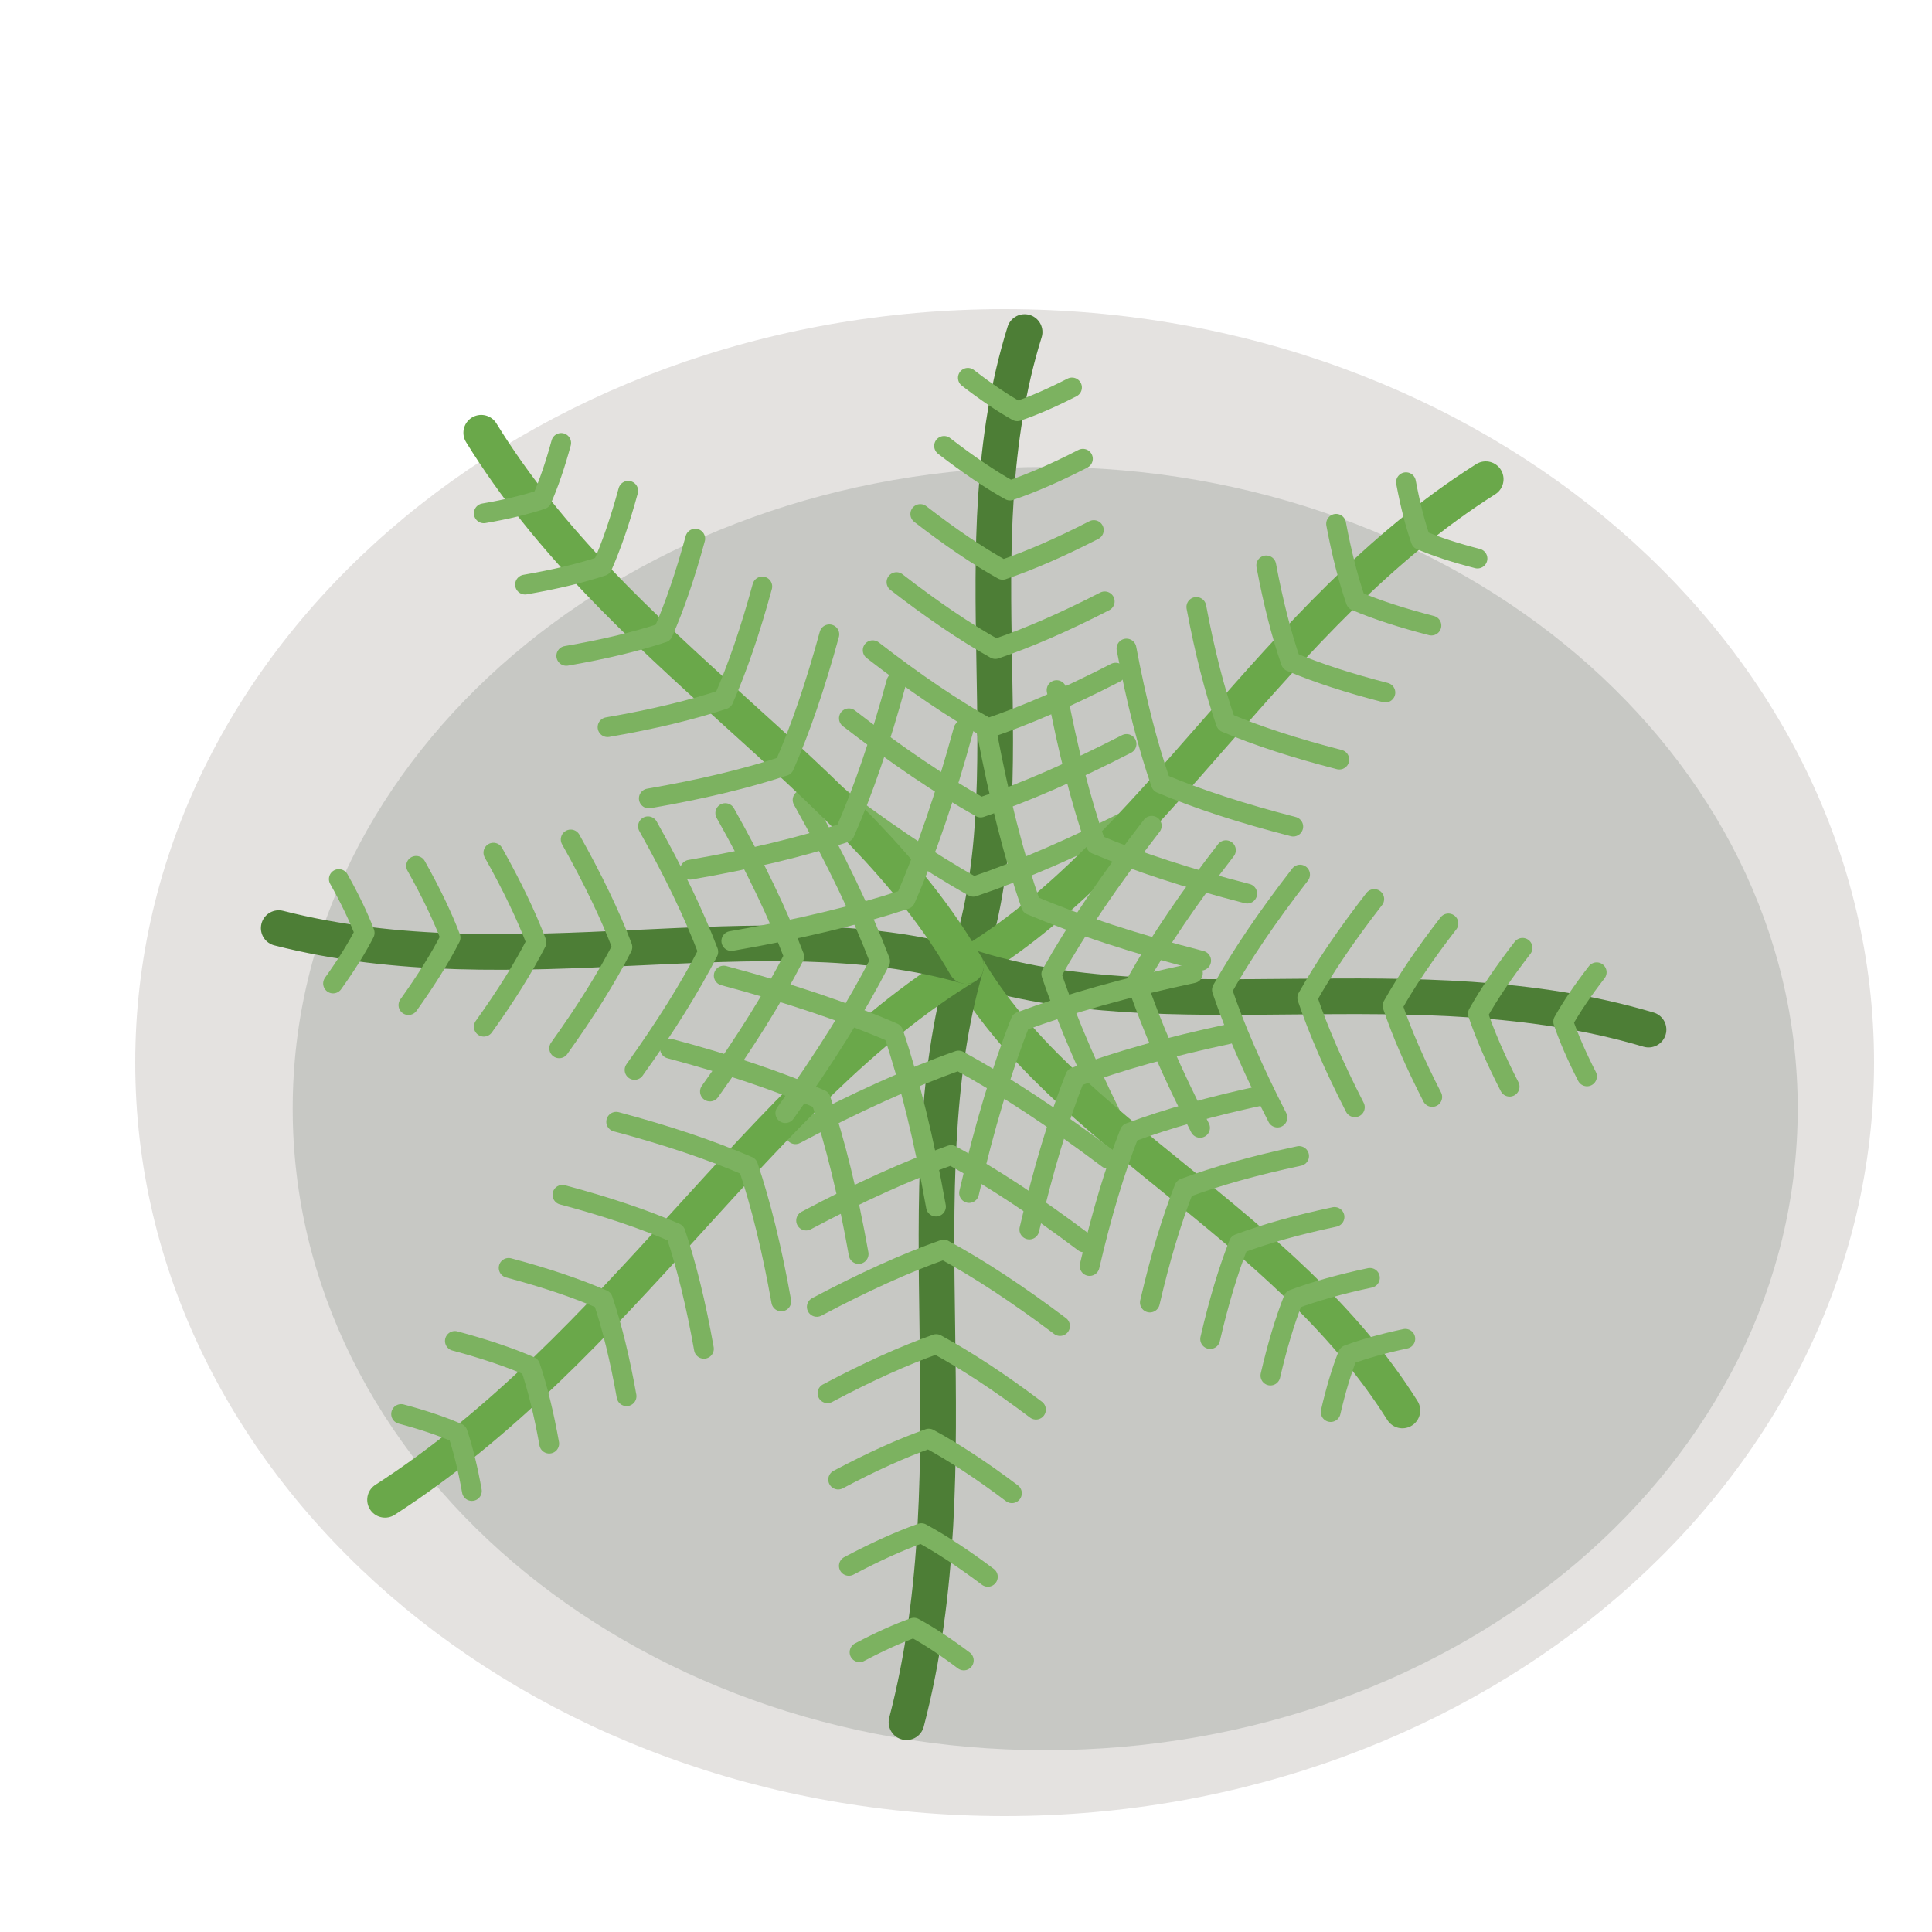
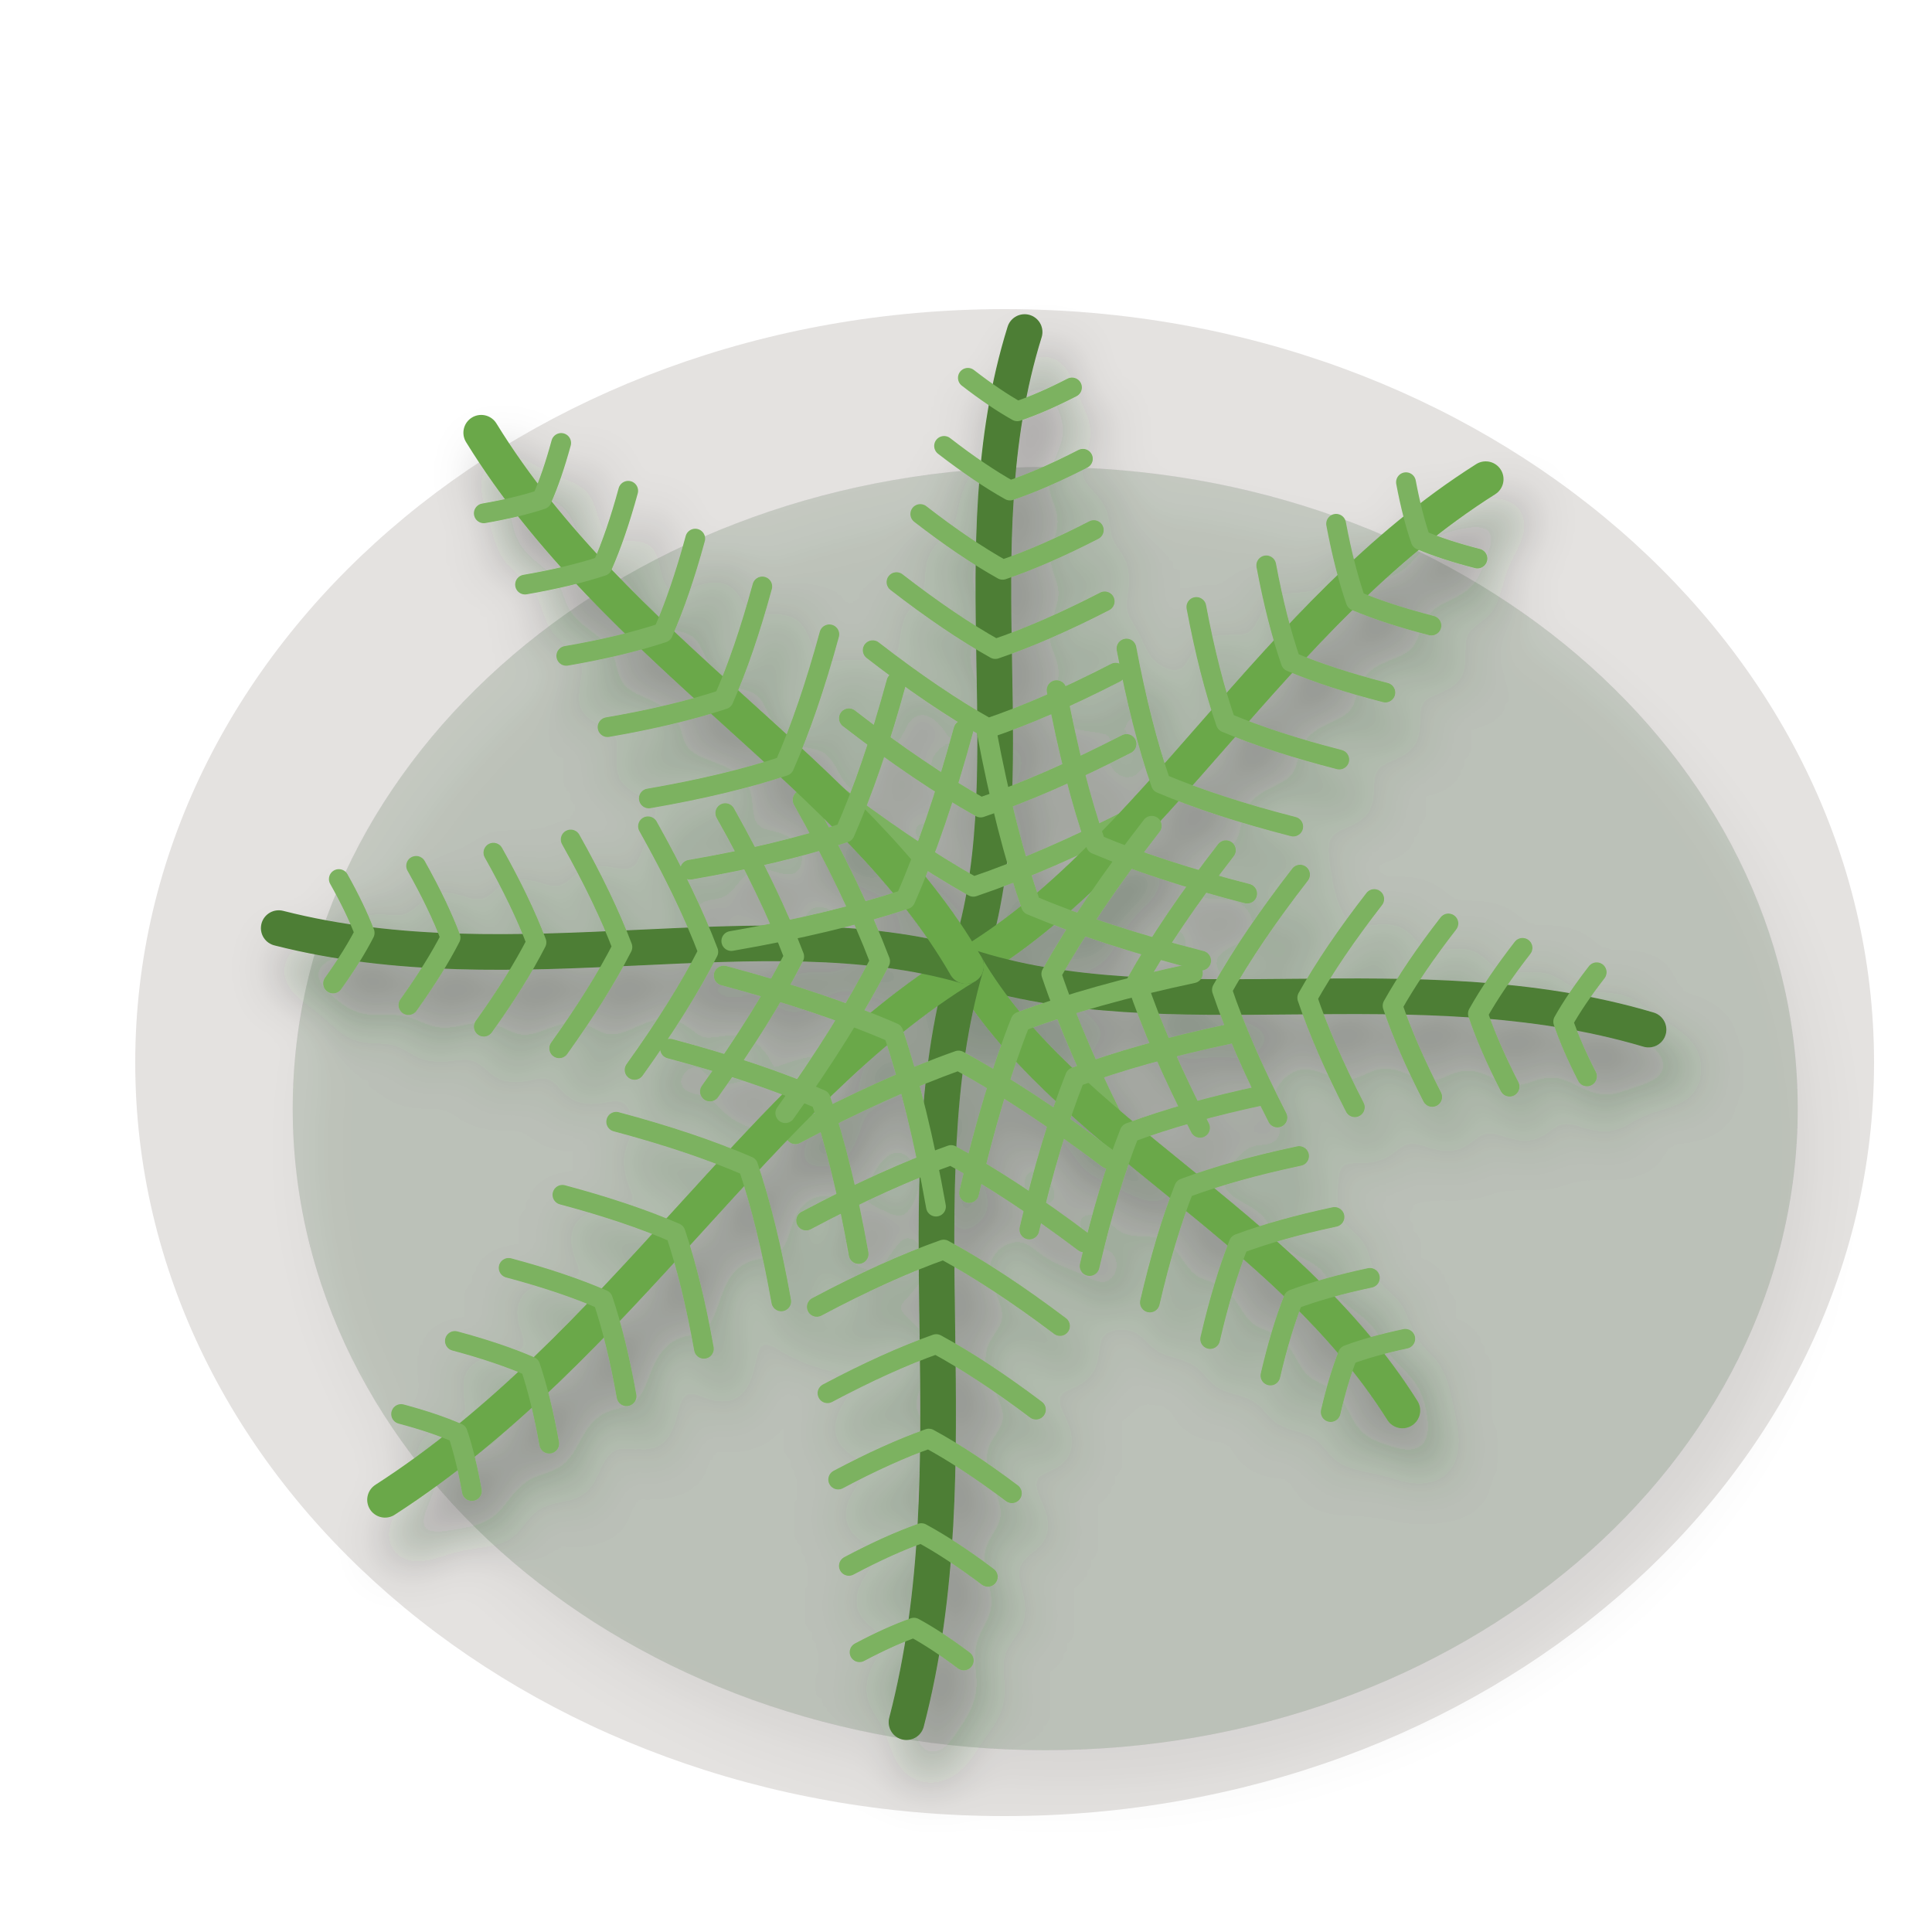
<svg xmlns="http://www.w3.org/2000/svg" viewBox="-50 -50 100 100" width="100" height="100" role="img" aria-label="Aneto">
+   <defs data-botanical-realism="v2">
+     <filter id="botanicalDepth" x="-28%" y="-28%" width="168%" height="176%" color-interpolation-filters="sRGB">
+       <feGaussianBlur in="SourceAlpha" stdDeviation="1.15" result="softAlpha" />
+       <feSpecularLighting in="softAlpha" surfaceScale="3.2" specularConstant="0.32" specularExponent="18" lighting-color="#fffbe8" result="specular">
+         <feDistantLight azimuth="225" elevation="58" />
+       </feSpecularLighting>
+       <feComposite in="specular" in2="SourceAlpha" operator="in" result="specularClipped" />
+       <feBlend in="SourceGraphic" in2="specularClipped" mode="screen" result="litPlant" />
+       <feDropShadow in="litPlant" dx="1.1" dy="2.1" stdDeviation="1.35" flood-color="#132315" flood-opacity="0.38" />
+     </filter>
+   </defs>
  <ellipse cx="2" cy="5" rx="45" ry="39" fill="#2f1d10" opacity=".13" />
-   <g class="plant-glyph plant-glyph--piumosa" style="isolation:isolate">
+   <g class="plant-glyph plant-glyph--piumosa" style="isolation:isolate;filter:url(#botanicalDepth)">
    <ellipse cx="4.1" cy="7.38" rx="38.95" ry="33.21" fill="#112718" opacity="0.14" />
    <g transform="rotate(5.282499)">
      <path d="M0 0 C2.46 -9.886 -2.46 -21.42 0 -32.954" fill="none" stroke="#4d7e36" stroke-width="1.845" stroke-linecap="round" />
      <path d="M0 -4.119 q3.653 -1.624 8.118 -4.465 M0 -4.119 q-3.653 -1.624 -8.118 -4.465" fill="none" stroke="#7cb260" stroke-width="1.025" stroke-linecap="round" />
      <path d="M0 -8.239 q3.247 -1.443 7.216 -3.969 M0 -8.239 q-3.247 -1.443 -7.216 -3.969" fill="none" stroke="#7cb260" stroke-width="1.025" stroke-linecap="round" />
      <path d="M0 -12.358 q2.841 -1.263 6.314 -3.473 M0 -12.358 q-2.841 -1.263 -6.314 -3.473" fill="none" stroke="#7cb260" stroke-width="1.025" stroke-linecap="round" />
      <path d="M0 -16.477 q2.435 -1.082 5.412 -2.977 M0 -16.477 q-2.435 -1.082 -5.412 -2.977" fill="none" stroke="#7cb260" stroke-width="1.025" stroke-linecap="round" />
      <path d="M0 -20.596 q2.03 -0.902 4.51 -2.481 M0 -20.596 q-2.03 -0.902 -4.51 -2.481" fill="none" stroke="#7cb260" stroke-width="1.025" stroke-linecap="round" />
      <path d="M0 -24.716 q1.624 -0.722 3.608 -1.984 M0 -24.716 q-1.624 -0.722 -3.608 -1.984" fill="none" stroke="#7cb260" stroke-width="1.025" stroke-linecap="round" />
      <path d="M0 -28.835 q1.218 -0.541 2.706 -1.488 M0 -28.835 q-1.218 -0.541 -2.706 -1.488" fill="none" stroke="#7cb260" stroke-width="1.025" stroke-linecap="round" />
    </g>
    <g transform="rotate(46.87192)">
      <path d="M0 0 C2.46 -11.058 -2.46 -23.958 0 -36.858" fill="none" stroke="#6aa84a" stroke-width="1.845" stroke-linecap="round" />
      <path d="M0 -4.607 q3.653 -1.624 8.118 -4.465 M0 -4.607 q-3.653 -1.624 -8.118 -4.465" fill="none" stroke="#7cb260" stroke-width="1.025" stroke-linecap="round" />
      <path d="M0 -9.215 q3.247 -1.443 7.216 -3.969 M0 -9.215 q-3.247 -1.443 -7.216 -3.969" fill="none" stroke="#7cb260" stroke-width="1.025" stroke-linecap="round" />
      <path d="M0 -13.822 q2.841 -1.263 6.314 -3.473 M0 -13.822 q-2.841 -1.263 -6.314 -3.473" fill="none" stroke="#7cb260" stroke-width="1.025" stroke-linecap="round" />
      <path d="M0 -18.429 q2.435 -1.082 5.412 -2.977 M0 -18.429 q-2.435 -1.082 -5.412 -2.977" fill="none" stroke="#7cb260" stroke-width="1.025" stroke-linecap="round" />
      <path d="M0 -23.037 q2.03 -0.902 4.51 -2.481 M0 -23.037 q-2.03 -0.902 -4.51 -2.481" fill="none" stroke="#7cb260" stroke-width="1.025" stroke-linecap="round" />
      <path d="M0 -27.644 q1.624 -0.722 3.608 -1.984 M0 -27.644 q-1.624 -0.722 -3.608 -1.984" fill="none" stroke="#7cb260" stroke-width="1.025" stroke-linecap="round" />
      <path d="M0 -32.251 q1.218 -0.541 2.706 -1.488 M0 -32.251 q-1.218 -0.541 -2.706 -1.488" fill="none" stroke="#7cb260" stroke-width="1.025" stroke-linecap="round" />
    </g>
    <g transform="rotate(95.32389)">
      <path d="M0 0 C2.46 -10.644 -2.46 -23.063 0 -35.481" fill="none" stroke="#4d7e36" stroke-width="1.845" stroke-linecap="round" />
      <path d="M0 -4.435 q3.653 -1.624 8.118 -4.465 M0 -4.435 q-3.653 -1.624 -8.118 -4.465" fill="none" stroke="#7cb260" stroke-width="1.025" stroke-linecap="round" />
      <path d="M0 -8.87 q3.247 -1.443 7.216 -3.969 M0 -8.87 q-3.247 -1.443 -7.216 -3.969" fill="none" stroke="#7cb260" stroke-width="1.025" stroke-linecap="round" />
      <path d="M0 -13.305 q2.841 -1.263 6.314 -3.473 M0 -13.305 q-2.841 -1.263 -6.314 -3.473" fill="none" stroke="#7cb260" stroke-width="1.025" stroke-linecap="round" />
      <path d="M0 -17.741 q2.435 -1.082 5.412 -2.977 M0 -17.741 q-2.435 -1.082 -5.412 -2.977" fill="none" stroke="#7cb260" stroke-width="1.025" stroke-linecap="round" />
      <path d="M0 -22.176 q2.03 -0.902 4.51 -2.481 M0 -22.176 q-2.03 -0.902 -4.51 -2.481" fill="none" stroke="#7cb260" stroke-width="1.025" stroke-linecap="round" />
      <path d="M0 -26.611 q1.624 -0.722 3.608 -1.984 M0 -26.611 q-1.624 -0.722 -3.608 -1.984" fill="none" stroke="#7cb260" stroke-width="1.025" stroke-linecap="round" />
      <path d="M0 -31.046 q1.218 -0.541 2.706 -1.488 M0 -31.046 q-1.218 -0.541 -2.706 -1.488" fill="none" stroke="#7cb260" stroke-width="1.025" stroke-linecap="round" />
    </g>
    <g transform="rotate(135.5251)">
      <path d="M0 0 C2.46 -9.672 -2.46 -20.957 0 -32.241" fill="none" stroke="#6aa84a" stroke-width="1.845" stroke-linecap="round" />
      <path d="M0 -4.03 q3.653 -1.624 8.118 -4.465 M0 -4.03 q-3.653 -1.624 -8.118 -4.465" fill="none" stroke="#7cb260" stroke-width="1.025" stroke-linecap="round" />
      <path d="M0 -8.06 q3.247 -1.443 7.216 -3.969 M0 -8.06 q-3.247 -1.443 -7.216 -3.969" fill="none" stroke="#7cb260" stroke-width="1.025" stroke-linecap="round" />
      <path d="M0 -12.09 q2.841 -1.263 6.314 -3.473 M0 -12.09 q-2.841 -1.263 -6.314 -3.473" fill="none" stroke="#7cb260" stroke-width="1.025" stroke-linecap="round" />
      <path d="M0 -16.12 q2.435 -1.082 5.412 -2.977 M0 -16.12 q-2.435 -1.082 -5.412 -2.977" fill="none" stroke="#7cb260" stroke-width="1.025" stroke-linecap="round" />
      <path d="M0 -20.151 q2.03 -0.902 4.51 -2.481 M0 -20.151 q-2.03 -0.902 -4.51 -2.481" fill="none" stroke="#7cb260" stroke-width="1.025" stroke-linecap="round" />
      <path d="M0 -24.181 q1.624 -0.722 3.608 -1.984 M0 -24.181 q-1.624 -0.722 -3.608 -1.984" fill="none" stroke="#7cb260" stroke-width="1.025" stroke-linecap="round" />
      <path d="M0 -28.211 q1.218 -0.541 2.706 -1.488 M0 -28.211 q-1.218 -0.541 -2.706 -1.488" fill="none" stroke="#7cb260" stroke-width="1.025" stroke-linecap="round" />
    </g>
    <g transform="rotate(184.5005)">
      <path d="M0 0 C2.46 -11.778 -2.46 -25.52 0 -39.262" fill="none" stroke="#4d7e36" stroke-width="1.845" stroke-linecap="round" />
      <path d="M0 -4.908 q3.653 -1.624 8.118 -4.465 M0 -4.908 q-3.653 -1.624 -8.118 -4.465" fill="none" stroke="#7cb260" stroke-width="1.025" stroke-linecap="round" />
      <path d="M0 -9.815 q3.247 -1.443 7.216 -3.969 M0 -9.815 q-3.247 -1.443 -7.216 -3.969" fill="none" stroke="#7cb260" stroke-width="1.025" stroke-linecap="round" />
      <path d="M0 -14.723 q2.841 -1.263 6.314 -3.473 M0 -14.723 q-2.841 -1.263 -6.314 -3.473" fill="none" stroke="#7cb260" stroke-width="1.025" stroke-linecap="round" />
      <path d="M0 -19.631 q2.435 -1.082 5.412 -2.977 M0 -19.631 q-2.435 -1.082 -5.412 -2.977" fill="none" stroke="#7cb260" stroke-width="1.025" stroke-linecap="round" />
      <path d="M0 -24.538 q2.03 -0.902 4.51 -2.481 M0 -24.538 q-2.03 -0.902 -4.51 -2.481" fill="none" stroke="#7cb260" stroke-width="1.025" stroke-linecap="round" />
      <path d="M0 -29.446 q1.624 -0.722 3.608 -1.984 M0 -29.446 q-1.624 -0.722 -3.608 -1.984" fill="none" stroke="#7cb260" stroke-width="1.025" stroke-linecap="round" />
      <path d="M0 -34.354 q1.218 -0.541 2.706 -1.488 M0 -34.354 q-1.218 -0.541 -2.706 -1.488" fill="none" stroke="#7cb260" stroke-width="1.025" stroke-linecap="round" />
    </g>
    <g transform="rotate(227.4224)">
      <path d="M0 0 C2.46 -12.251 -2.46 -26.544 0 -40.837" fill="none" stroke="#6aa84a" stroke-width="1.845" stroke-linecap="round" />
      <path d="M0 -5.105 q3.653 -1.624 8.118 -4.465 M0 -5.105 q-3.653 -1.624 -8.118 -4.465" fill="none" stroke="#7cb260" stroke-width="1.025" stroke-linecap="round" />
      <path d="M0 -10.209 q3.247 -1.443 7.216 -3.969 M0 -10.209 q-3.247 -1.443 -7.216 -3.969" fill="none" stroke="#7cb260" stroke-width="1.025" stroke-linecap="round" />
      <path d="M0 -15.314 q2.841 -1.263 6.314 -3.473 M0 -15.314 q-2.841 -1.263 -6.314 -3.473" fill="none" stroke="#7cb260" stroke-width="1.025" stroke-linecap="round" />
      <path d="M0 -20.418 q2.435 -1.082 5.412 -2.977 M0 -20.418 q-2.435 -1.082 -5.412 -2.977" fill="none" stroke="#7cb260" stroke-width="1.025" stroke-linecap="round" />
      <path d="M0 -25.523 q2.03 -0.902 4.51 -2.481 M0 -25.523 q-2.03 -0.902 -4.51 -2.481" fill="none" stroke="#7cb260" stroke-width="1.025" stroke-linecap="round" />
      <path d="M0 -30.628 q1.624 -0.722 3.608 -1.984 M0 -30.628 q-1.624 -0.722 -3.608 -1.984" fill="none" stroke="#7cb260" stroke-width="1.025" stroke-linecap="round" />
      <path d="M0 -35.732 q1.218 -0.541 2.706 -1.488 M0 -35.732 q-1.218 -0.541 -2.706 -1.488" fill="none" stroke="#7cb260" stroke-width="1.025" stroke-linecap="round" />
    </g>
    <g transform="rotate(273.1551)">
      <path d="M0 0 C2.46 -10.688 -2.46 -23.157 0 -35.627" fill="none" stroke="#4d7e36" stroke-width="1.845" stroke-linecap="round" />
      <path d="M0 -4.453 q3.653 -1.624 8.118 -4.465 M0 -4.453 q-3.653 -1.624 -8.118 -4.465" fill="none" stroke="#7cb260" stroke-width="1.025" stroke-linecap="round" />
      <path d="M0 -8.907 q3.247 -1.443 7.216 -3.969 M0 -8.907 q-3.247 -1.443 -7.216 -3.969" fill="none" stroke="#7cb260" stroke-width="1.025" stroke-linecap="round" />
      <path d="M0 -13.36 q2.841 -1.263 6.314 -3.473 M0 -13.36 q-2.841 -1.263 -6.314 -3.473" fill="none" stroke="#7cb260" stroke-width="1.025" stroke-linecap="round" />
      <path d="M0 -17.813 q2.435 -1.082 5.412 -2.977 M0 -17.813 q-2.435 -1.082 -5.412 -2.977" fill="none" stroke="#7cb260" stroke-width="1.025" stroke-linecap="round" />
      <path d="M0 -22.267 q2.03 -0.902 4.51 -2.481 M0 -22.267 q-2.03 -0.902 -4.51 -2.481" fill="none" stroke="#7cb260" stroke-width="1.025" stroke-linecap="round" />
      <path d="M0 -26.72 q1.624 -0.722 3.608 -1.984 M0 -26.72 q-1.624 -0.722 -3.608 -1.984" fill="none" stroke="#7cb260" stroke-width="1.025" stroke-linecap="round" />
      <path d="M0 -31.173 q1.218 -0.541 2.706 -1.488 M0 -31.173 q-1.218 -0.541 -2.706 -1.488" fill="none" stroke="#7cb260" stroke-width="1.025" stroke-linecap="round" />
    </g>
    <g transform="rotate(317.7263)">
      <path d="M0 0 C2.46 -11.191 -2.46 -24.246 0 -37.302" fill="none" stroke="#6aa84a" stroke-width="1.845" stroke-linecap="round" />
      <path d="M0 -4.663 q3.653 -1.624 8.118 -4.465 M0 -4.663 q-3.653 -1.624 -8.118 -4.465" fill="none" stroke="#7cb260" stroke-width="1.025" stroke-linecap="round" />
      <path d="M0 -9.326 q3.247 -1.443 7.216 -3.969 M0 -9.326 q-3.247 -1.443 -7.216 -3.969" fill="none" stroke="#7cb260" stroke-width="1.025" stroke-linecap="round" />
      <path d="M0 -13.988 q2.841 -1.263 6.314 -3.473 M0 -13.988 q-2.841 -1.263 -6.314 -3.473" fill="none" stroke="#7cb260" stroke-width="1.025" stroke-linecap="round" />
      <path d="M0 -18.651 q2.435 -1.082 5.412 -2.977 M0 -18.651 q-2.435 -1.082 -5.412 -2.977" fill="none" stroke="#7cb260" stroke-width="1.025" stroke-linecap="round" />
      <path d="M0 -23.314 q2.03 -0.902 4.51 -2.481 M0 -23.314 q-2.03 -0.902 -4.51 -2.481" fill="none" stroke="#7cb260" stroke-width="1.025" stroke-linecap="round" />
      <path d="M0 -27.977 q1.624 -0.722 3.608 -1.984 M0 -27.977 q-1.624 -0.722 -3.608 -1.984" fill="none" stroke="#7cb260" stroke-width="1.025" stroke-linecap="round" />
      <path d="M0 -32.639 q1.218 -0.541 2.706 -1.488 M0 -32.639 q-1.218 -0.541 -2.706 -1.488" fill="none" stroke="#7cb260" stroke-width="1.025" stroke-linecap="round" />
    </g>
  </g>
</svg>
